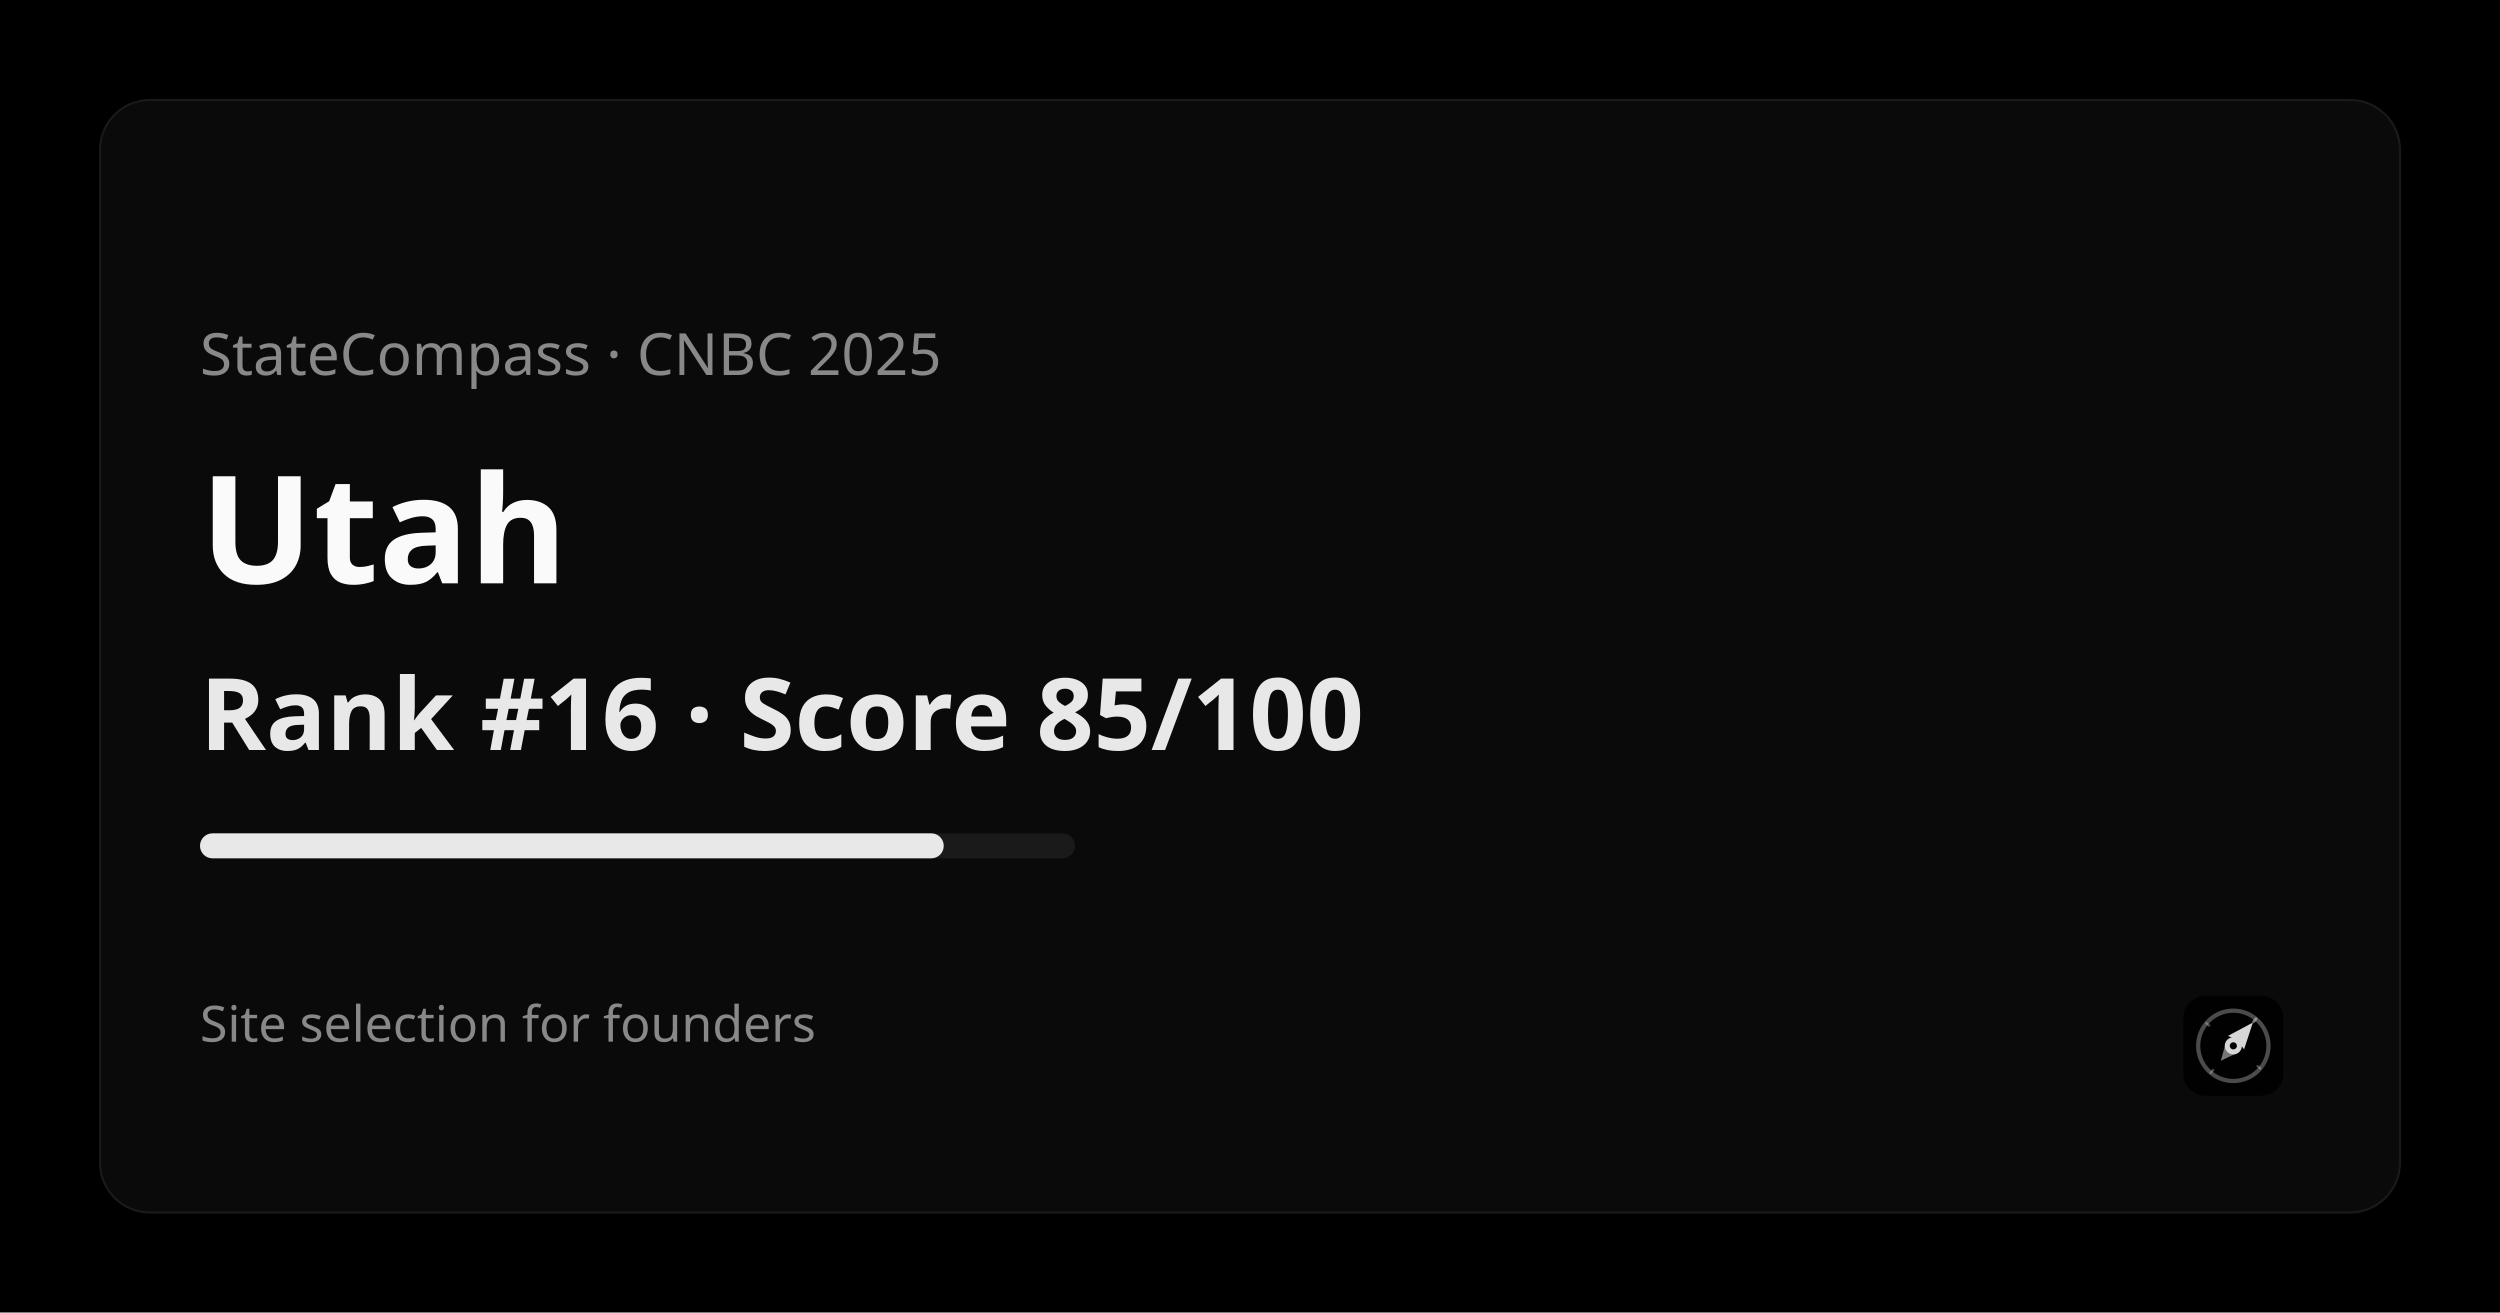
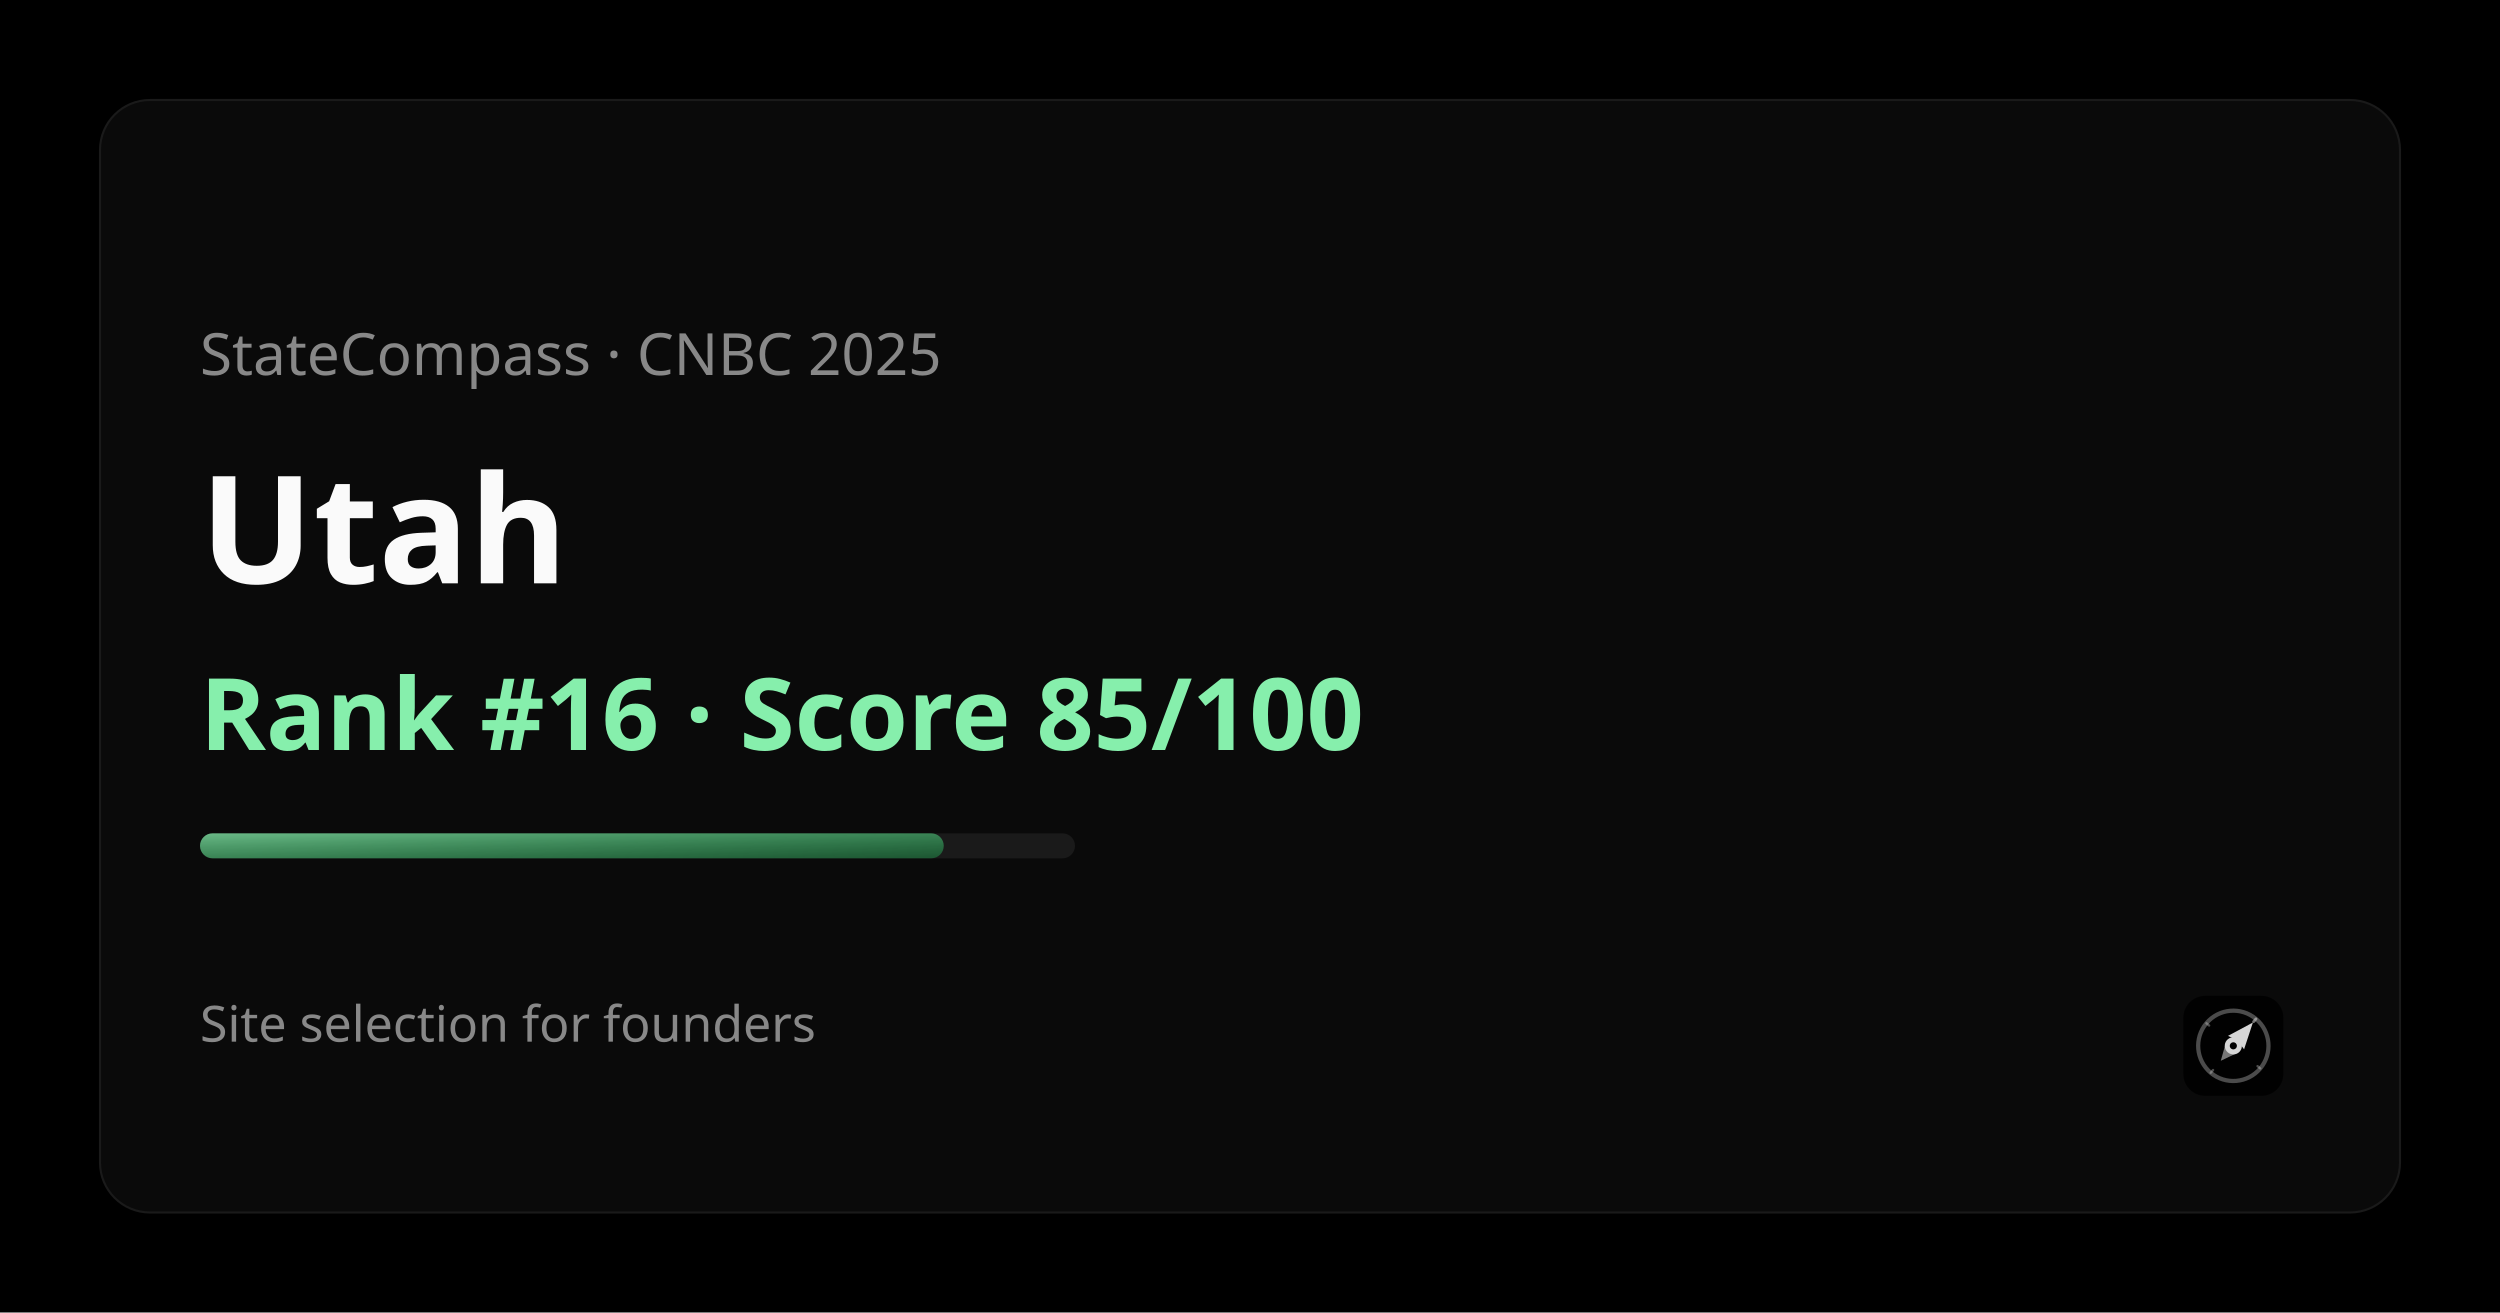
<svg xmlns="http://www.w3.org/2000/svg" width="1200" height="630" viewBox="0 0 1200 630">
+   <defs>
+     <linearGradient id="og-tier-green" x1="0%" y1="0%" x2="100%" y2="100%">
+       <stop offset="0%" stop-color="#86efac" stop-opacity="0.75" />
+       <stop offset="100%" stop-color="#22c55e" stop-opacity="0.35" />
+     </linearGradient>
+   </defs>
  <rect width="1200" height="630" fill="#000000" />
  <rect x="48" y="48" width="1104" height="534" rx="24" fill="#0a0a0a" stroke="#1a1a1a" />
  <text x="96" y="180" fill="#888888" font-family="system-ui,sans-serif" font-size="28">StateCompass · CNBC 2025</text>
  <text x="96" y="280" fill="#fafafa" font-family="system-ui,sans-serif" font-size="72" font-weight="700">Utah</text>
-   <text x="96" y="360" fill="#e8e8e8" font-family="system-ui,sans-serif" font-size="48" font-weight="600">Rank #16 · Score 85/100</text>
+   <text x="96" y="360" fill="#86efac" font-family="system-ui,sans-serif" font-size="48" font-weight="600">Rank #16 · Score 85/100</text>
  <rect x="96" y="400" width="420" height="12" rx="6" fill="#1a1a1a" />
-   <rect x="96" y="400" width="357" height="12" rx="6" fill="#e8e8e8" />
+   <rect x="96" y="400" width="357" height="12" rx="6" fill="url(#og-tier-green)" />
  <text x="96" y="500" fill="#888888" font-family="system-ui,sans-serif" font-size="24">Site selection for founders</text>
  <g transform="translate(1104, 534)" opacity="0.85">
    <g transform="translate(-56, -56)">
      <rect width="48" height="48" rx="10.5" fill="#000000" />
      <g transform="translate(24.00,24.00) rotate(40)">
        <circle cx="0" cy="0" r="16.88" fill="none" stroke="#fafafa" stroke-width="2.03" opacity="0.35" />
        <line x1="0" y1="-16.88" x2="0" y2="-15.15" stroke="#fafafa" stroke-width="1.35" stroke-linecap="round" opacity="0.55" />
        <line x1="16.88" y1="0" x2="15.15" y2="0" stroke="#fafafa" stroke-width="1.12" stroke-linecap="round" opacity="0.35" />
        <line x1="0" y1="16.88" x2="0" y2="15.15" stroke="#fafafa" stroke-width="1.12" stroke-linecap="round" opacity="0.35" />
        <line x1="-16.88" y1="0" x2="-15.15" y2="0" stroke="#fafafa" stroke-width="1.12" stroke-linecap="round" opacity="0.35" />
        <path d="M 0,-14.62 L -5.03,-2.03 L 0,-3.22 L 5.03,-2.03 Z" fill="#fafafa" />
        <path d="M 0,9.38 L -3.53,1.58 L 0,0.22 L 3.53,1.58 Z" fill="#8a8a8a" />
        <circle cx="0" cy="0" r="4.12" fill="#fafafa" />
        <circle cx="0" cy="0" r="1.72" fill="#000000" />
      </g>
    </g>
  </g>
</svg>
